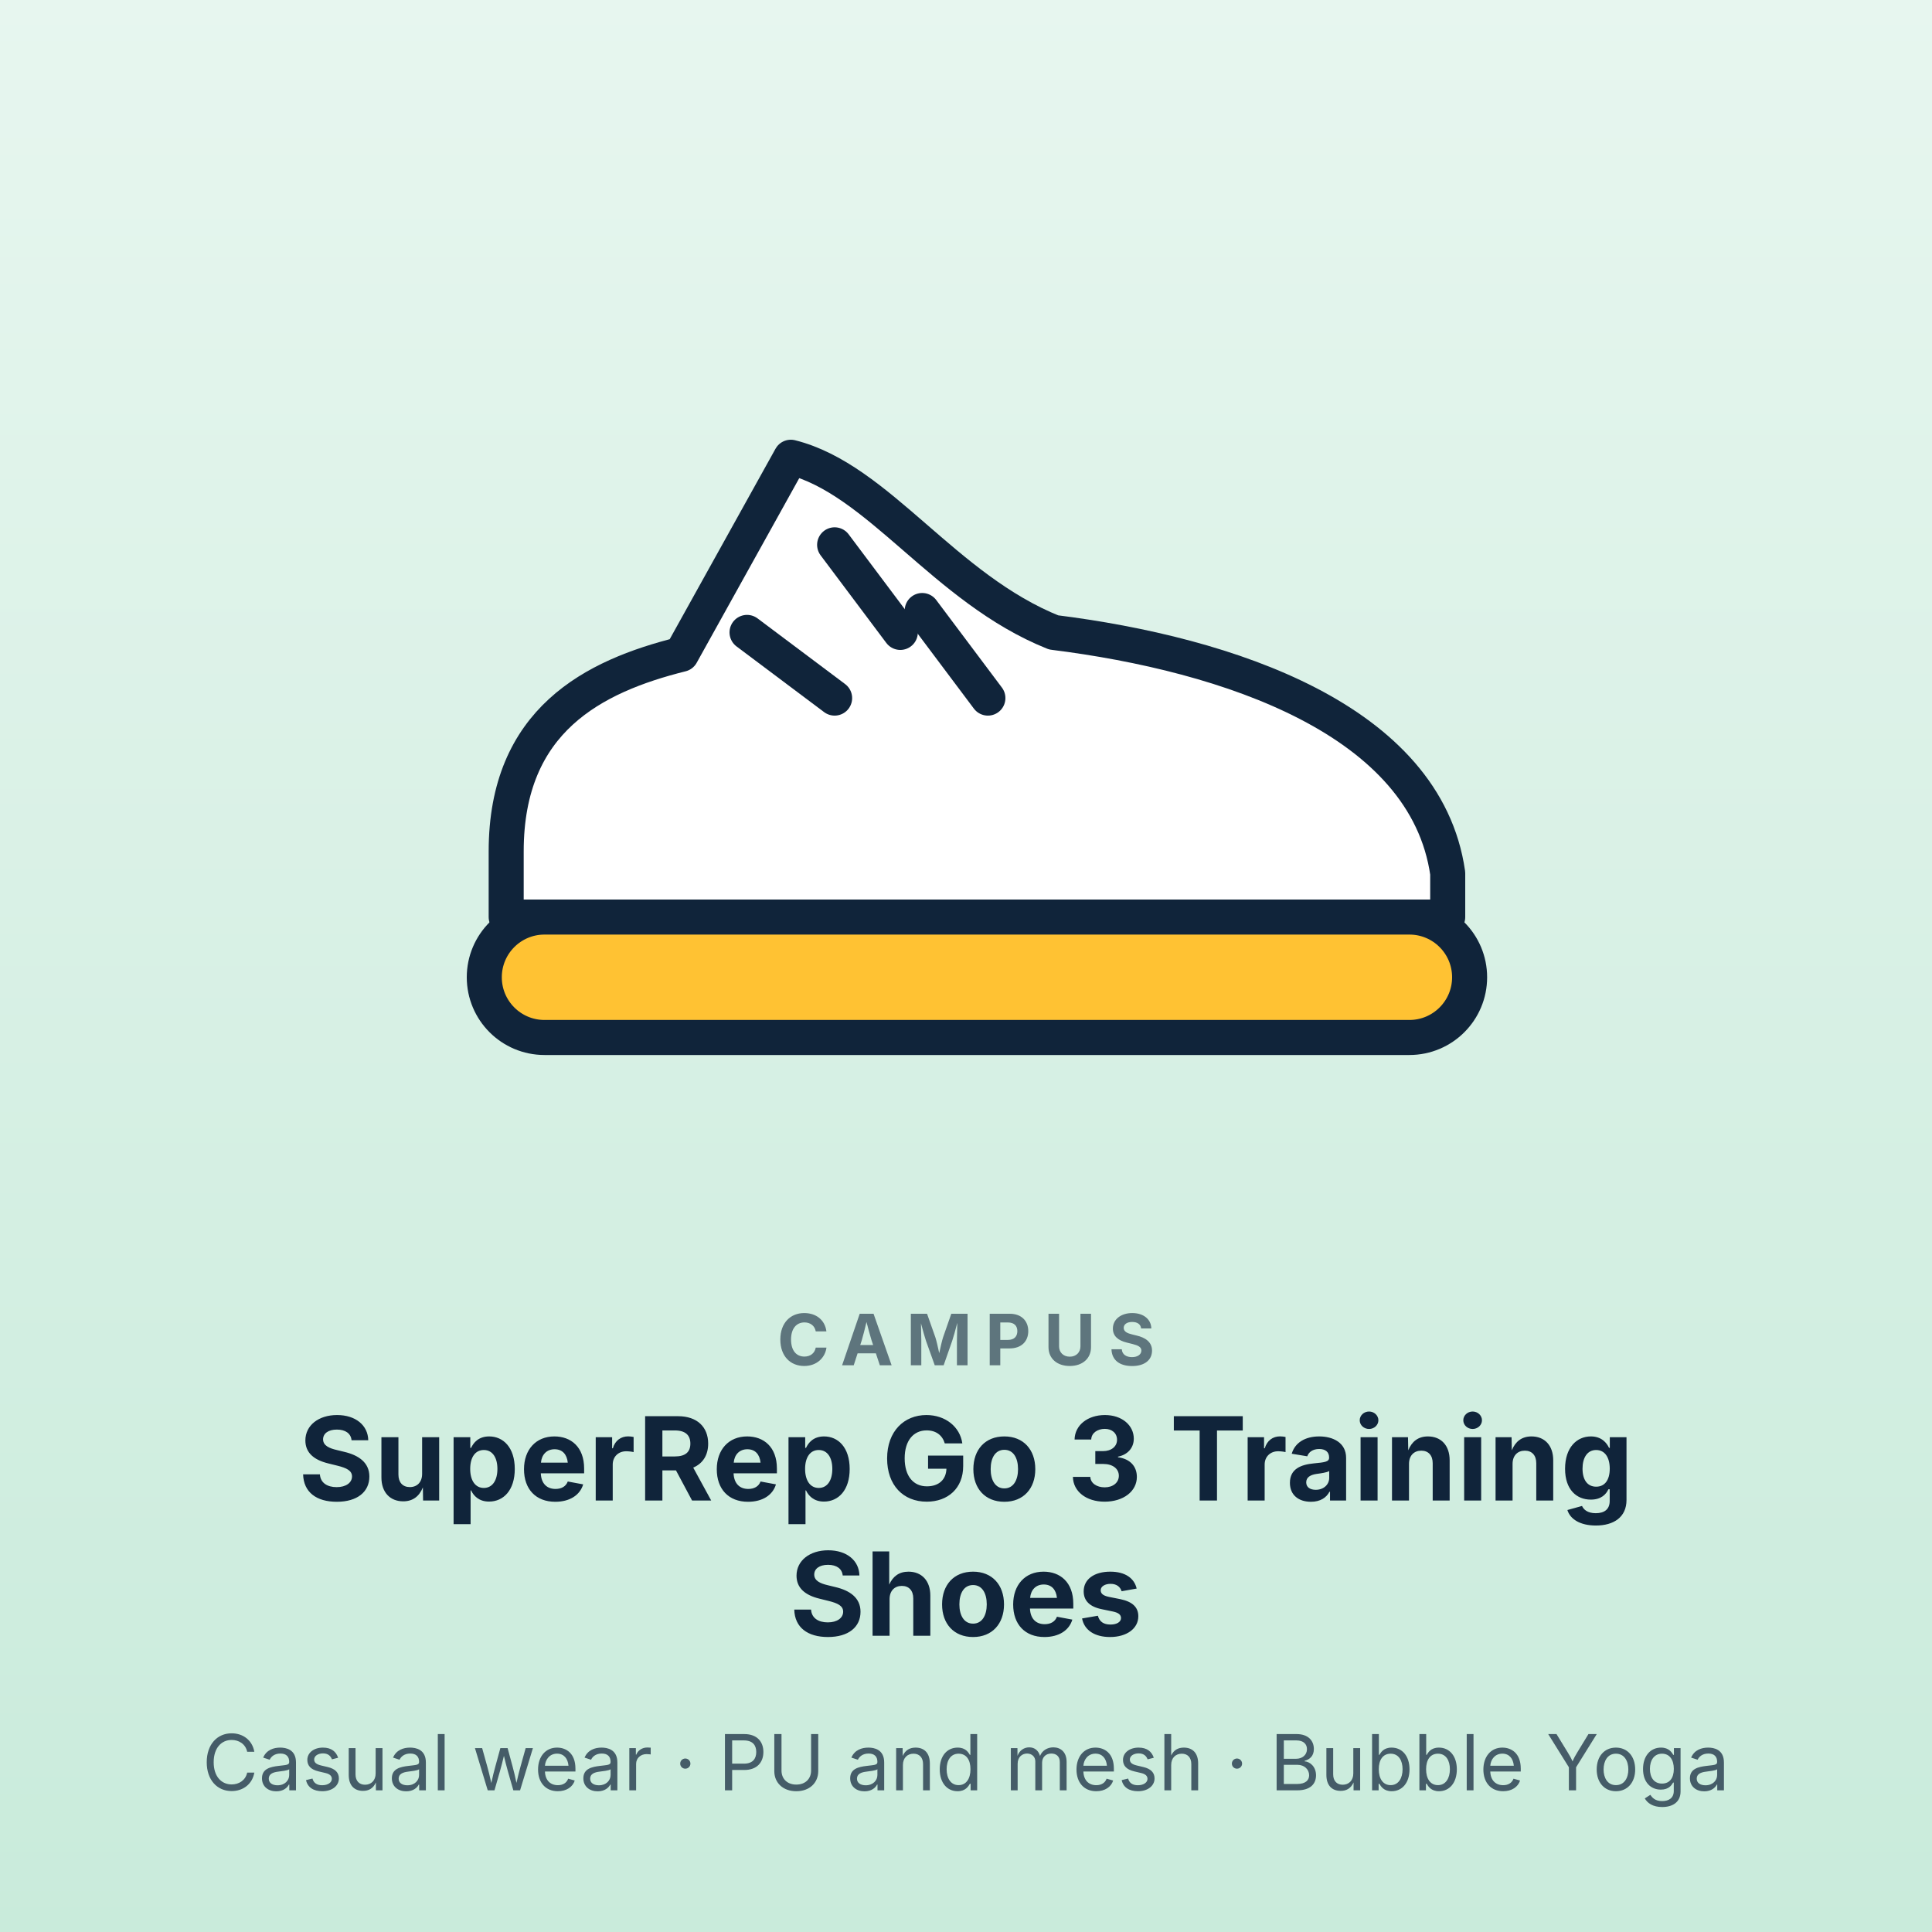
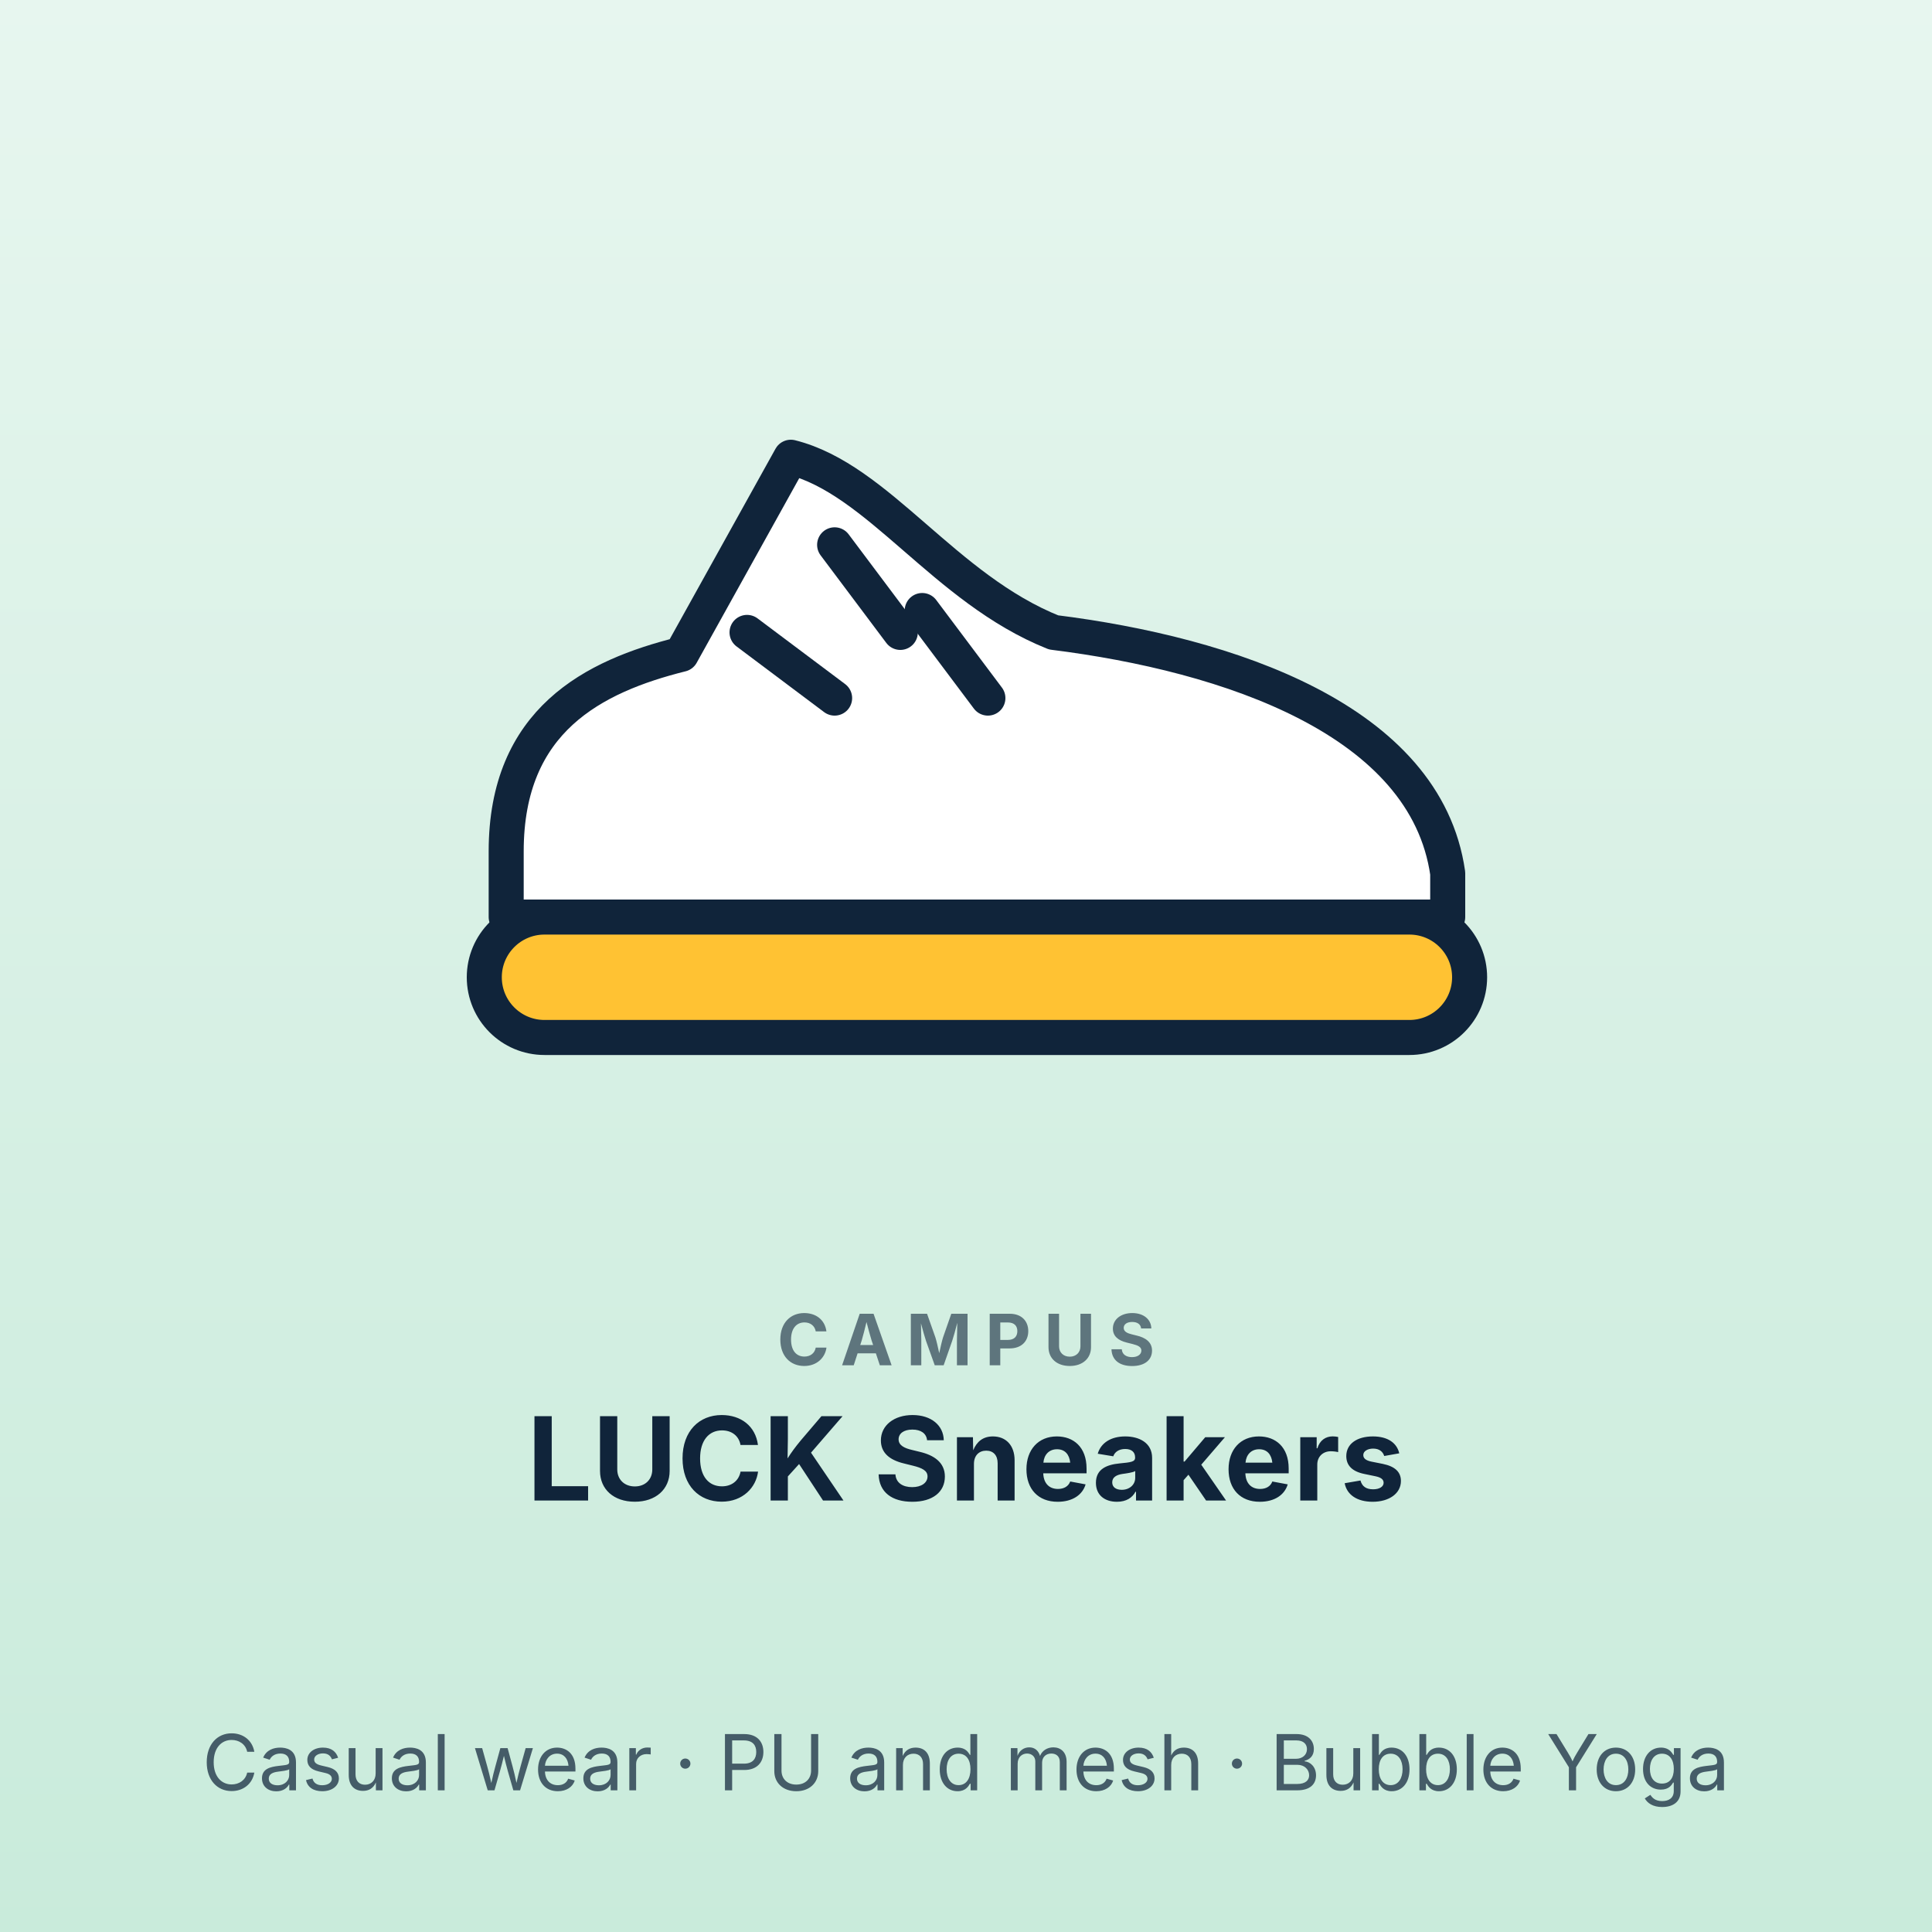
<svg xmlns="http://www.w3.org/2000/svg" viewBox="0 0 600 600" role="img" aria-label="Campus LUCK Men's Sneakers (Black)">
  <defs>
    <linearGradient id="g" x1="0" y1="0" x2="0" y2="1">
      <stop offset="0" stop-color="#e7f6ef" />
      <stop offset="1" stop-color="#c9ebdb" />
    </linearGradient>
  </defs>
  <rect width="600" height="600" fill="url(#g)" />
  <g transform="translate(130 40) scale(3.4)">
    <path d="M8 66 C8 54 16 50 24 48 L34 30 C42 32 48 42 58 46 C74 48 92 54 94 68 L94 72 L8 72 Z" fill="#fff" stroke="#10243a" stroke-width="3.2" stroke-linejoin="round" stroke-linecap="round" />
    <rect x="6" y="72" width="90" height="11" rx="5.5" fill="#ffc233" stroke="#10243a" stroke-width="3.2" stroke-linejoin="round" stroke-linecap="round" />
    <line x1="38" y1="38" x2="44" y2="46" stroke="#10243a" stroke-width="3.2" stroke-linejoin="round" stroke-linecap="round" />
    <line x1="46" y1="44" x2="52" y2="52" stroke="#10243a" stroke-width="3.2" stroke-linejoin="round" stroke-linecap="round" />
    <line x1="30" y1="46" x2="38" y2="52" stroke="#10243a" stroke-width="3.2" stroke-linejoin="round" stroke-linecap="round" />
  </g>
  <text x="300" y="424" text-anchor="middle" font-family="Inter, Arial, sans-serif" font-size="22" font-weight="700" letter-spacing="4" fill="#10243a" opacity=".6">CAMPUS</text>
-   <text x="300" y="466" text-anchor="middle" font-family="Inter, Arial, sans-serif" font-size="36" font-weight="700" fill="#10243a">SuperRep Go 3 Training</text>
-   <text x="300" y="508" text-anchor="middle" font-family="Inter, Arial, sans-serif" font-size="36" font-weight="700" fill="#10243a">Shoes</text>
+   <text x="300" y="466" text-anchor="middle" font-family="Inter, Arial, sans-serif" font-size="36" font-weight="700" fill="#10243a">LUCK Sneakers</text>
  <text x="300" y="556" text-anchor="middle" font-family="Inter, Arial, sans-serif" font-size="24" fill="#10243a" opacity=".72">Casual wear  ·  PU and mesh  ·  Bubble Yoga</text>
</svg>
